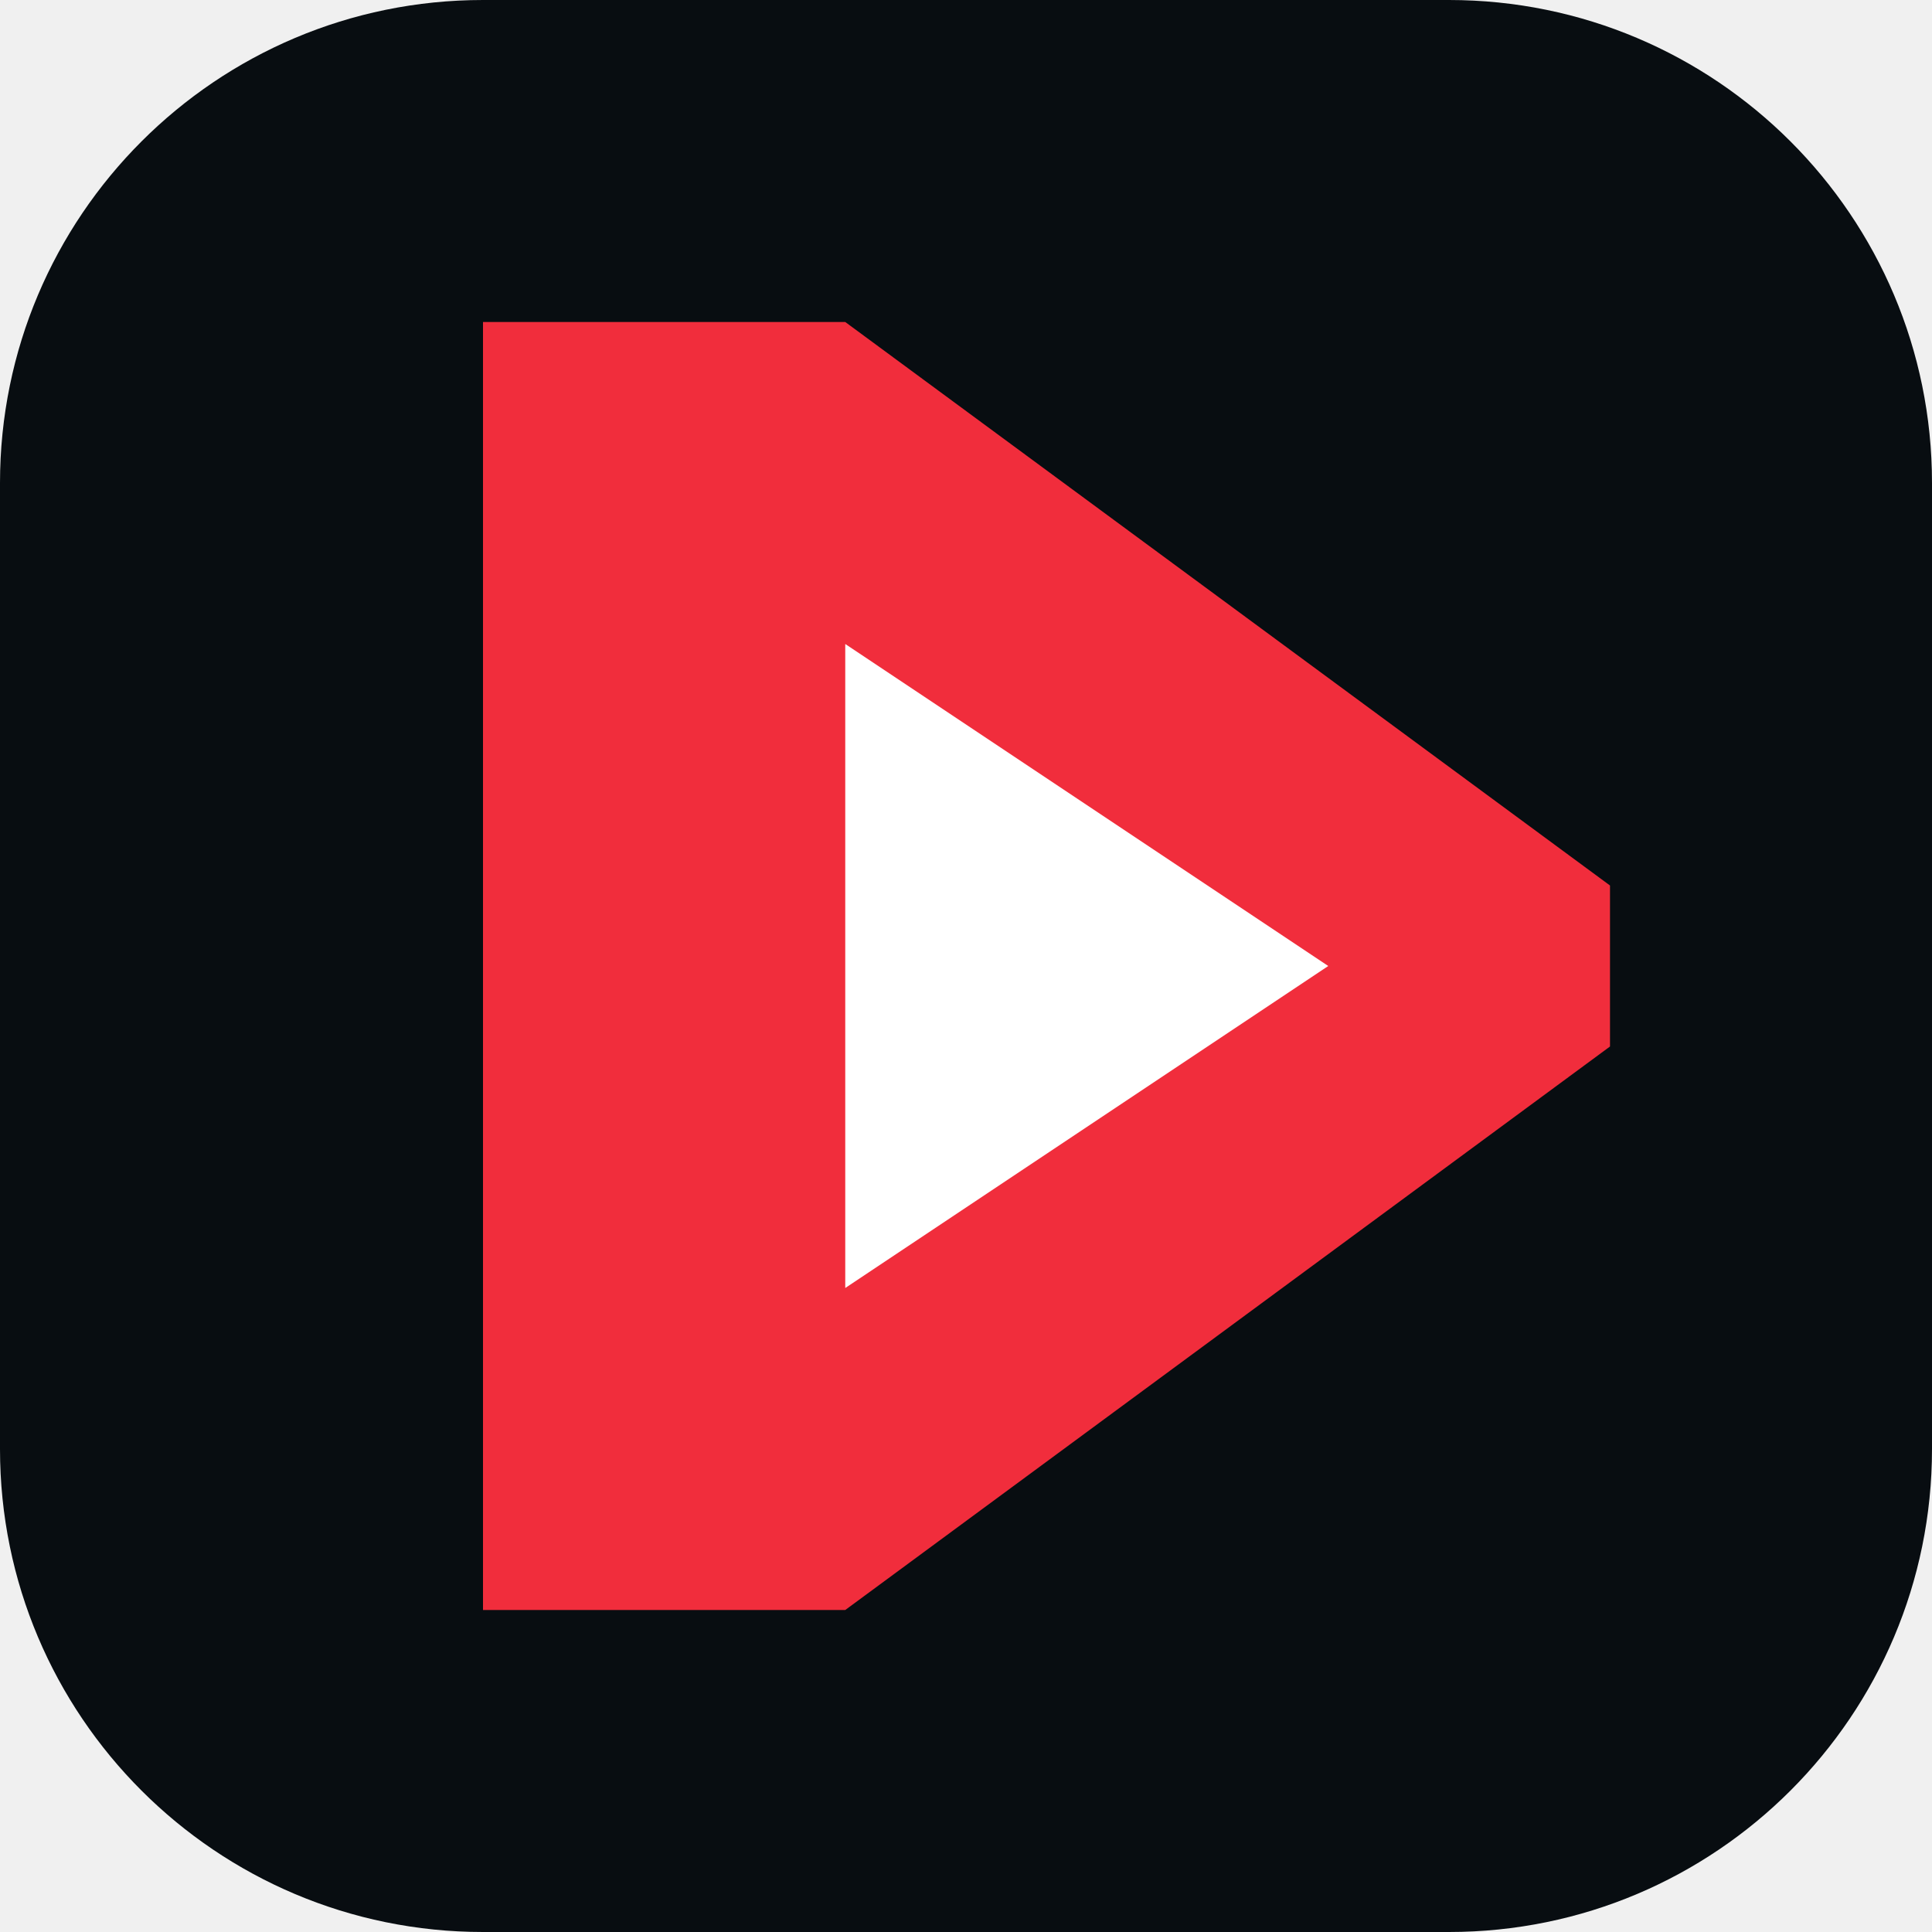
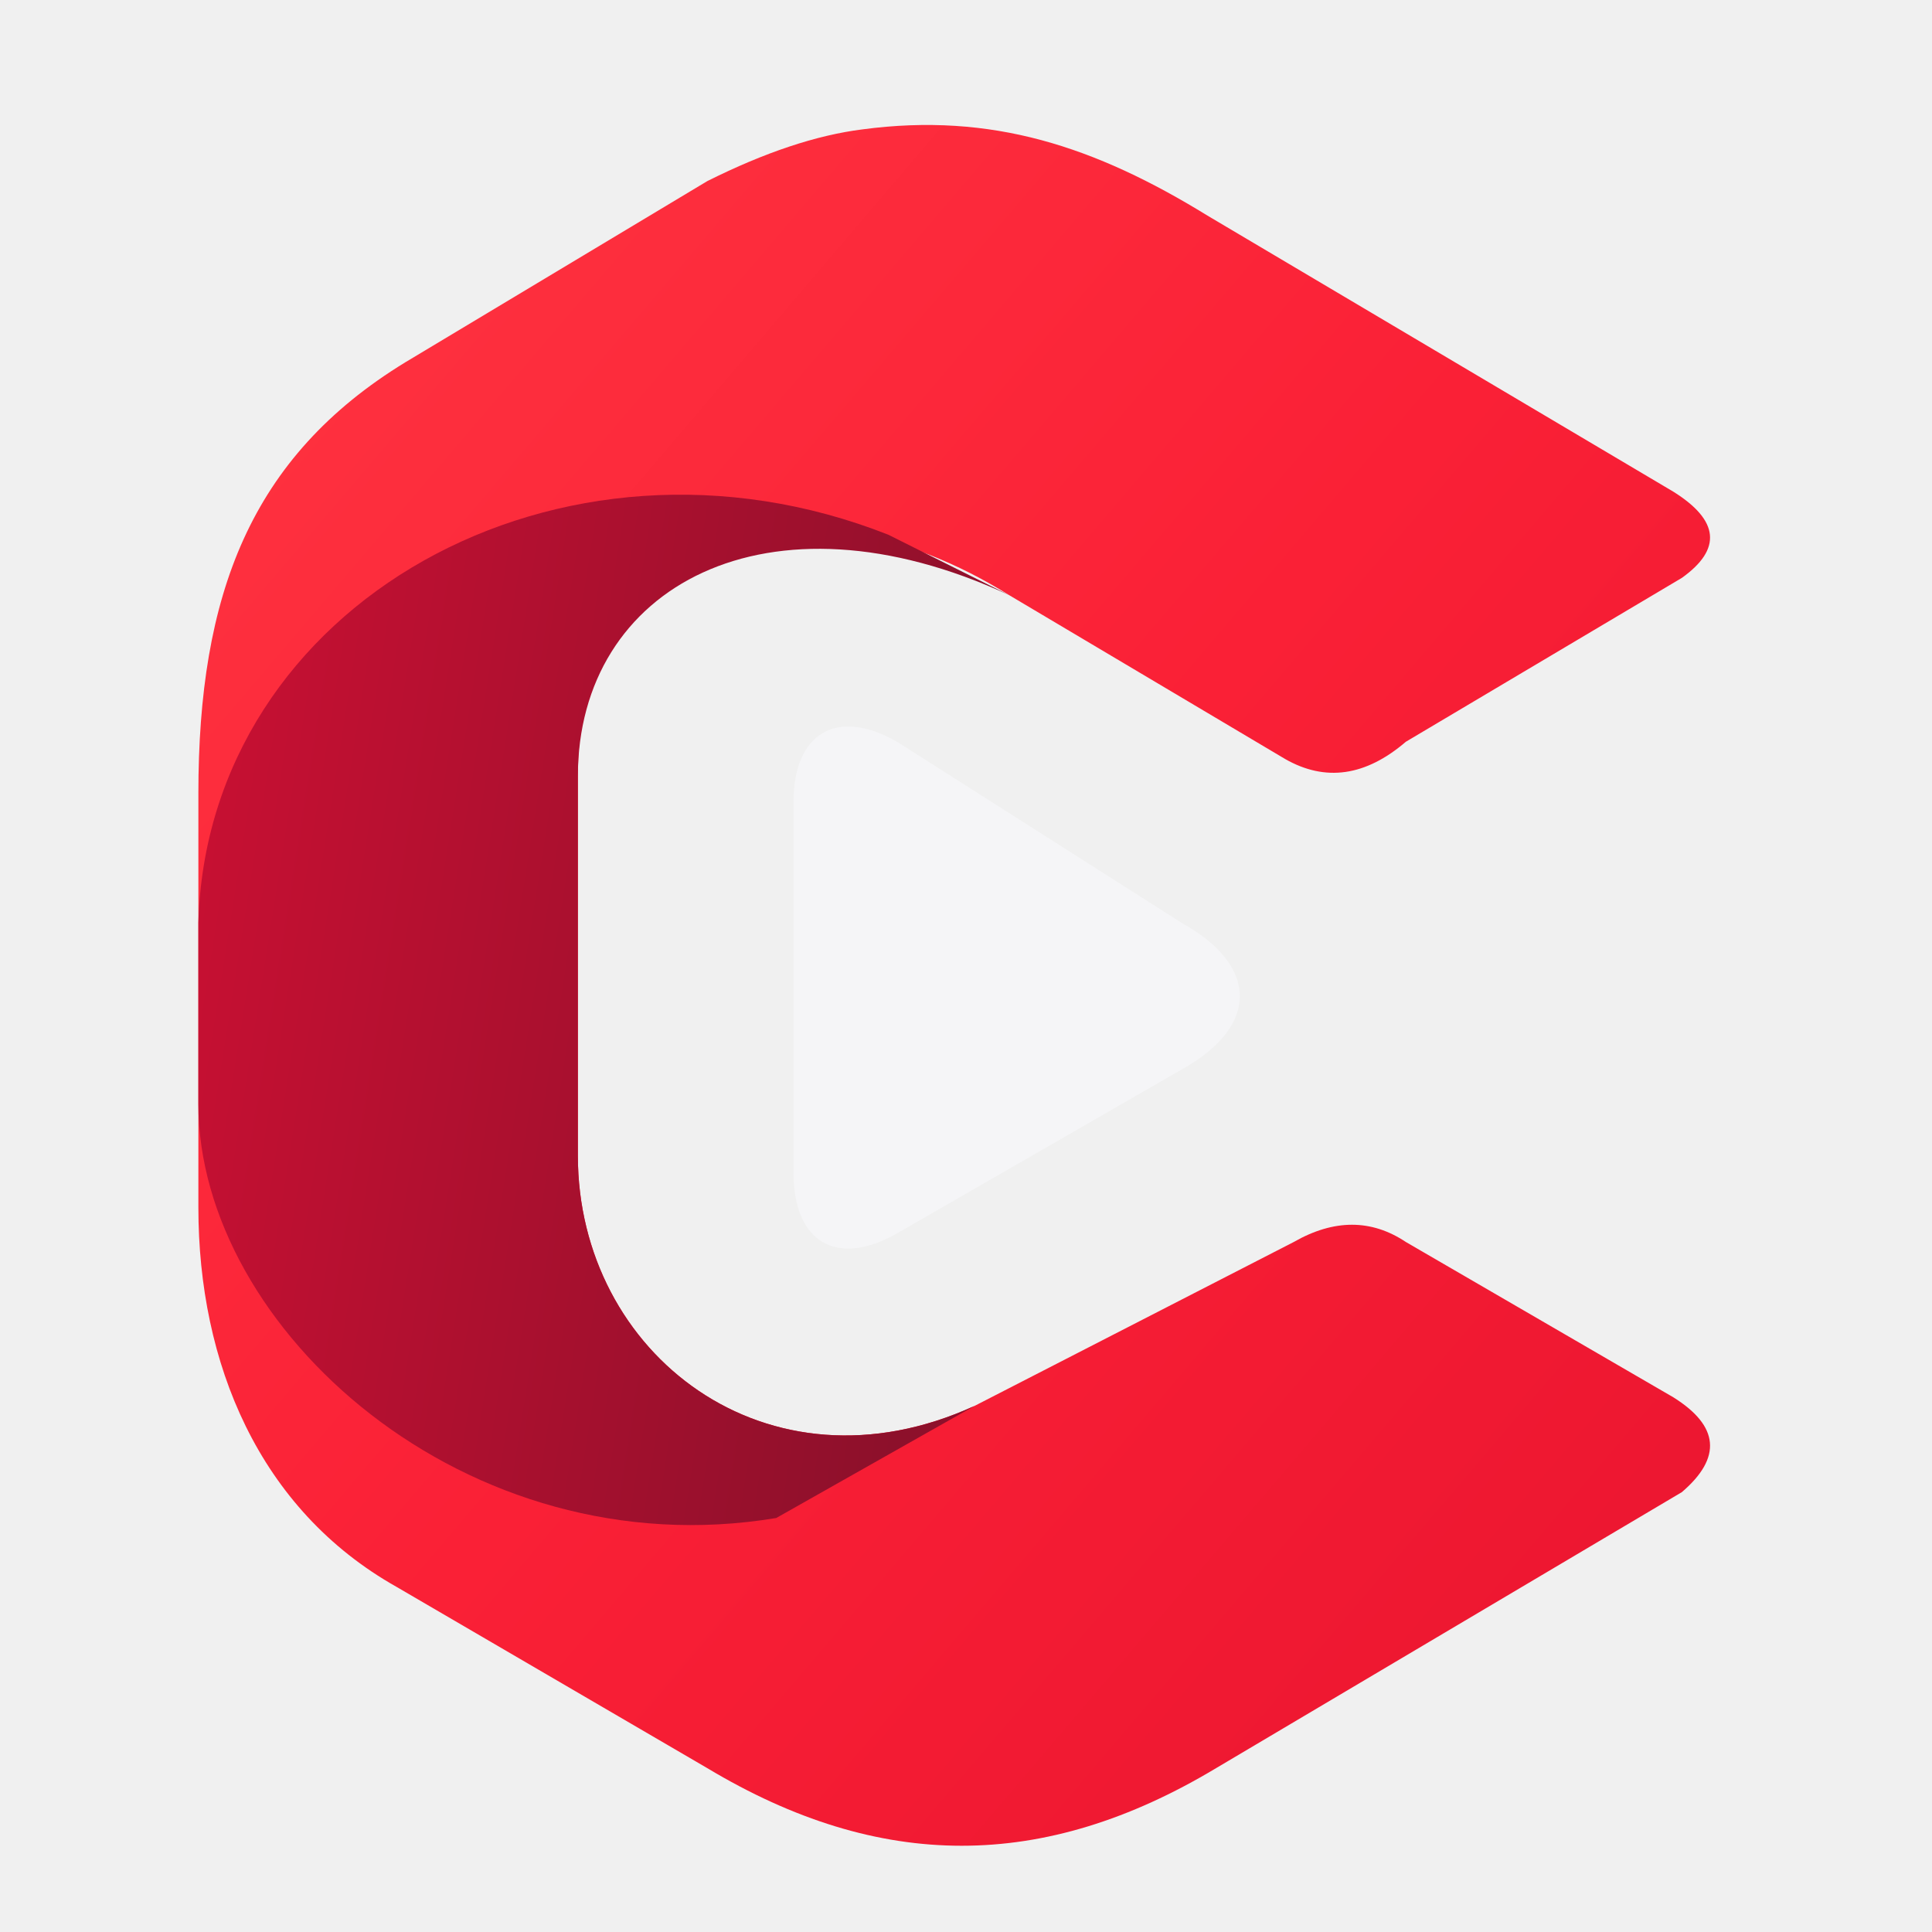
- <svg xmlns="http://www.w3.org/2000/svg" viewBox="0 0 48 48">
-   <rect width="48" height="48" rx="12" fill="#080d11" />
-   <path d="M12 8h9l19 14v4L21 40h-9z" fill="#f12d3c" />
-   <path d="m21 16 12 8-12 8z" fill="#fff" />
+ <svg xmlns="http://www.w3.org/2000/svg" viewBox="0 0 224 224" role="img" aria-label="CineVjet">
+   <defs>
+     <linearGradient id="red" x1="0" y1="0" x2="1" y2="1">
+       <stop stop-color="#ff3541" />
+       <stop offset=".5" stop-color="#fa2036" />
+       <stop offset="1" stop-color="#e9142f" />
+     </linearGradient>
+     <linearGradient id="fold" x1="0" y1="0" x2="1" y2=".2">
+       <stop stop-color="#cb1033" />
+       <stop offset="1" stop-color="#8d102b" />
+     </linearGradient>
+   </defs>
+   <g transform="translate(12 4)">
+     <path d="M88 11C103 9 115 13 128 21L182 53Q190 58 183 63L151 82Q144 88 137 84L105 65C81 50 55 57 55 86V130C55 153 77 170 101 159L138 140Q145 136 151 140L182 158Q190 163 183 169L129 201C109 213 90 213 70 201L34 180C18 171 11 154 11 136V88C11 65 17 49 35 38L70 17Q80 12 88 11Z" fill="url(#red)" />
+     <path d="M11 103C12 66 53 43 91 58L105 65C77 52 55 64 55 86V130C55 153 77 170 101 159L78 172C42 178 11 150 11 124Z" fill="url(#fold)" />
+     <path d="M80 89C80 81 85 78 92 82L125 103C134 108 134 115 125 120L92 139C85 143 80 140 80 132Z" fill="#f5f5f7" />
+   </g>
</svg>
